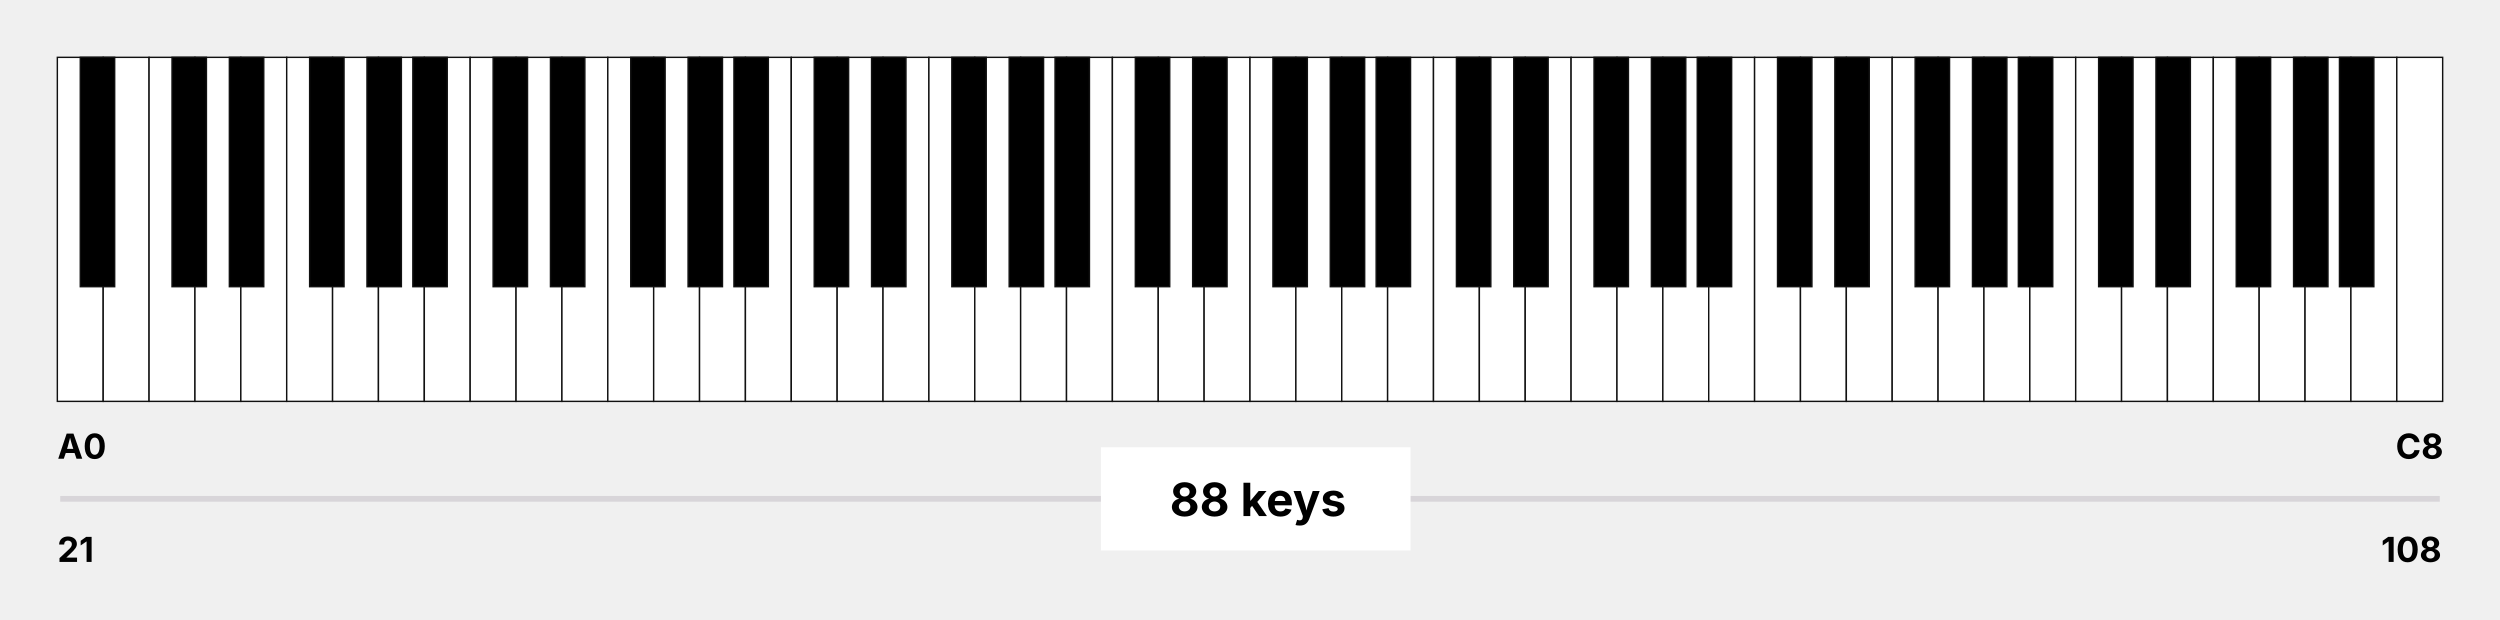
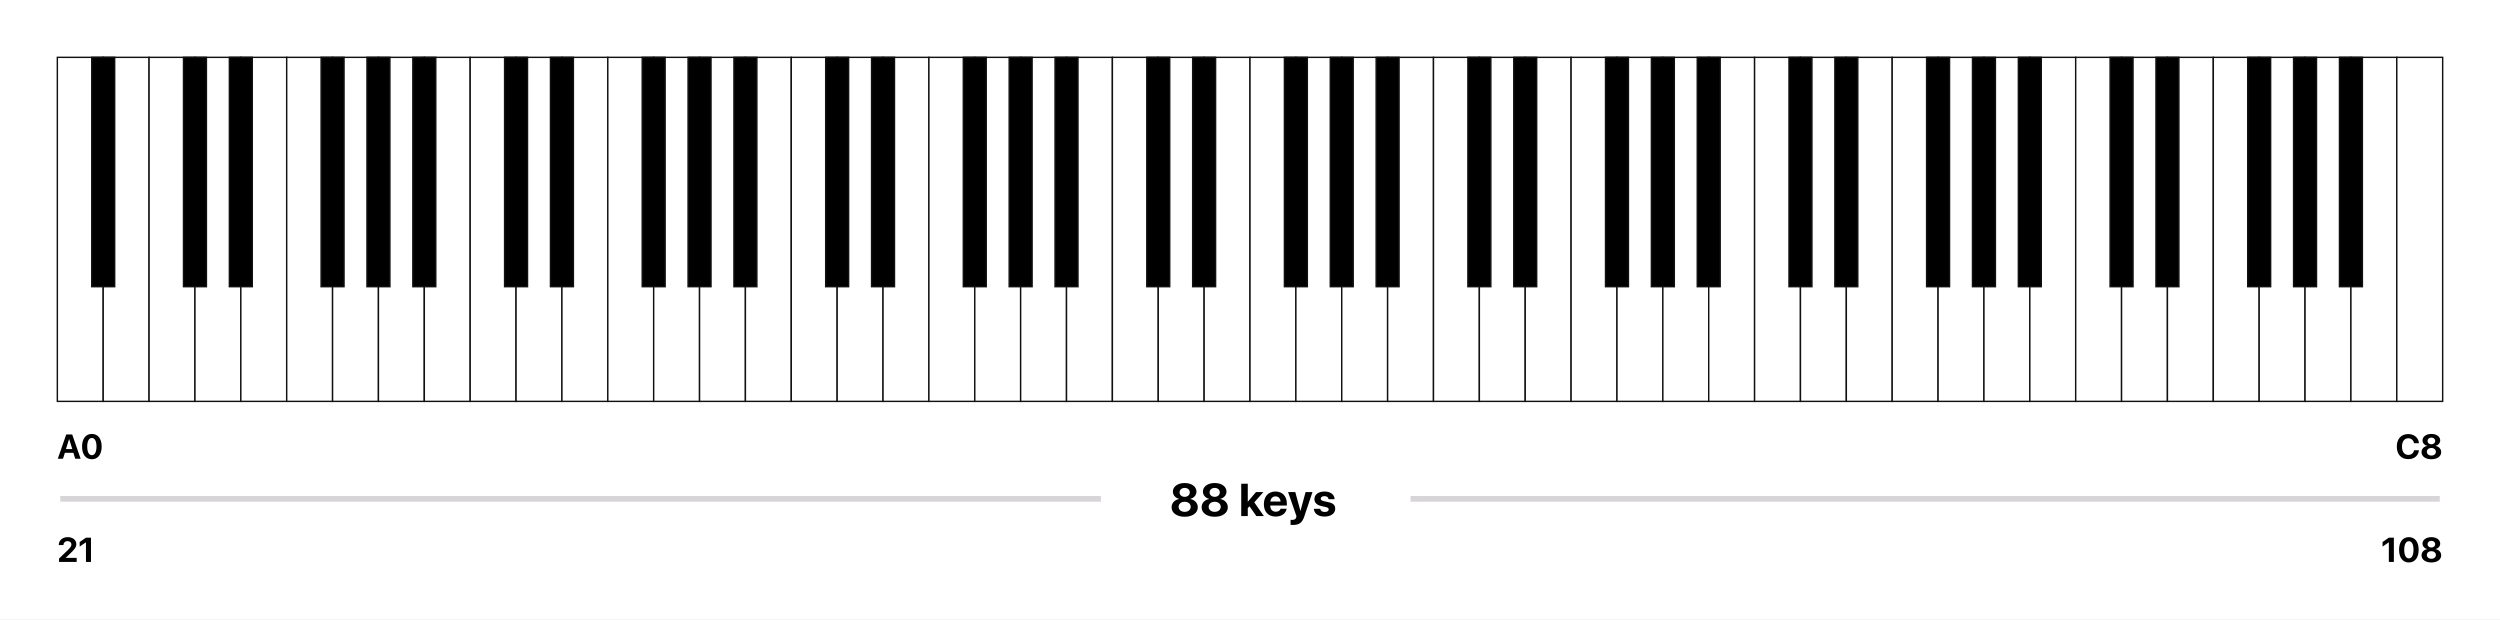
- <svg xmlns="http://www.w3.org/2000/svg" viewBox="0 0 218 54" version="1.1">
-   <defs />
-   <g id="piano" stroke="none" stroke-width="1" fill="none" fill-rule="evenodd">
-     <g id="Group" transform="translate(5, 5)" fill-rule="nonzero" stroke="#111111" stroke-width="0.125">
-       <rect id="Rectangle-path" fill="#FFFFFF" x="0" y="0" width="4" height="30" />
-       <rect id="Rectangle-path" fill="#FFFFFF" x="4" y="0" width="4" height="30" />
-       <rect id="Rectangle-path" fill="#000000" x="2" y="0" width="3" height="20" />
-       <rect id="Rectangle-path" fill="#FFFFFF" x="8" y="0" width="4" height="30" />
-       <rect id="Rectangle-path" fill="#FFFFFF" x="12" y="0" width="4" height="30" />
-       <rect id="Rectangle-path" fill="#FFFFFF" x="16" y="0" width="4" height="30" />
-       <rect id="Rectangle-path" fill="#FFFFFF" x="20" y="0" width="4" height="30" />
-       <rect id="Rectangle-path" fill="#FFFFFF" x="24" y="0" width="4" height="30" />
-       <rect id="Rectangle-path" fill="#FFFFFF" x="28" y="0" width="4" height="30" />
-       <rect id="Rectangle-path" fill="#FFFFFF" x="32" y="0" width="4" height="30" />
-       <rect id="Rectangle-path" fill="#000000" x="10" y="0" width="3" height="20" />
-       <rect id="Rectangle-path" fill="#000000" x="15" y="0" width="3" height="20" />
-       <rect id="Rectangle-path" fill="#000000" x="22" y="0" width="3" height="20" />
-       <rect id="Rectangle-path" fill="#000000" x="27" y="0" width="3" height="20" />
-       <rect id="Rectangle-path" fill="#000000" x="31" y="0" width="3" height="20" />
-       <rect id="Rectangle-path" fill="#FFFFFF" x="36" y="0" width="4" height="30" />
-       <rect id="Rectangle-path" fill="#FFFFFF" x="40" y="0" width="4" height="30" />
-       <rect id="Rectangle-path" fill="#FFFFFF" x="44" y="0" width="4" height="30" />
-       <rect id="Rectangle-path" fill="#FFFFFF" x="48" y="0" width="4" height="30" />
-       <rect id="Rectangle-path" fill="#FFFFFF" x="52" y="0" width="4" height="30" />
-       <rect id="Rectangle-path" fill="#FFFFFF" x="56" y="0" width="4" height="30" />
-       <rect id="Rectangle-path" fill="#FFFFFF" x="60" y="0" width="4" height="30" />
-       <rect id="Rectangle-path" fill="#000000" x="38" y="0" width="3" height="20" />
-       <rect id="Rectangle-path" fill="#000000" x="43" y="0" width="3" height="20" />
-       <rect id="Rectangle-path" fill="#000000" x="50" y="0" width="3" height="20" />
-       <rect id="Rectangle-path" fill="#000000" x="55" y="0" width="3" height="20" />
-       <rect id="Rectangle-path" fill="#000000" x="59" y="0" width="3" height="20" />
-       <rect id="Rectangle-path" fill="#FFFFFF" x="64" y="0" width="4" height="30" />
-       <rect id="Rectangle-path" fill="#FFFFFF" x="68" y="0" width="4" height="30" />
-       <rect id="Rectangle-path" fill="#FFFFFF" x="72" y="0" width="4" height="30" />
-       <rect id="Rectangle-path" fill="#FFFFFF" x="76" y="0" width="4" height="30" />
-       <rect id="Rectangle-path" fill="#FFFFFF" x="80" y="0" width="4" height="30" />
-       <rect id="Rectangle-path" fill="#FFFFFF" x="84" y="0" width="4" height="30" />
-       <rect id="Rectangle-path" fill="#FFFFFF" x="88" y="0" width="4" height="30" />
-       <rect id="Rectangle-path" fill="#000000" x="66" y="0" width="3" height="20" />
-       <rect id="Rectangle-path" fill="#000000" x="71" y="0" width="3" height="20" />
-       <rect id="Rectangle-path" fill="#000000" x="78" y="0" width="3" height="20" />
-       <rect id="Rectangle-path" fill="#000000" x="83" y="0" width="3" height="20" />
-       <rect id="Rectangle-path" fill="#000000" x="87" y="0" width="3" height="20" />
-       <rect id="Rectangle-path" fill="#FFFFFF" x="92" y="0" width="4" height="30" />
-       <rect id="Rectangle-path" fill="#FFFFFF" x="96" y="0" width="4" height="30" />
-       <rect id="Rectangle-path" fill="#FFFFFF" x="100" y="0" width="4" height="30" />
-       <rect id="Rectangle-path" fill="#FFFFFF" x="104" y="0" width="4" height="30" />
-       <rect id="Rectangle-path" fill="#FFFFFF" x="108" y="0" width="4" height="30" />
-       <rect id="Rectangle-path" fill="#FFFFFF" x="112" y="0" width="4" height="30" />
-       <rect id="Rectangle-path" fill="#FFFFFF" x="116" y="0" width="4" height="30" />
-       <rect id="Rectangle-path" fill="#000000" x="94" y="0" width="3" height="20" />
-       <rect id="Rectangle-path" fill="#000000" x="99" y="0" width="3" height="20" />
-       <rect id="Rectangle-path" fill="#000000" x="106" y="0" width="3" height="20" />
-       <rect id="Rectangle-path" fill="#000000" x="111" y="0" width="3" height="20" />
-       <rect id="Rectangle-path" fill="#000000" x="115" y="0" width="3" height="20" />
-       <rect id="Rectangle-path" fill="#FFFFFF" x="120" y="0" width="4" height="30" />
-       <rect id="Rectangle-path" fill="#FFFFFF" x="124" y="0" width="4" height="30" />
-       <rect id="Rectangle-path" fill="#FFFFFF" x="128" y="0" width="4" height="30" />
-       <rect id="Rectangle-path" fill="#FFFFFF" x="132" y="0" width="4" height="30" />
-       <rect id="Rectangle-path" fill="#FFFFFF" x="136" y="0" width="4" height="30" />
-       <rect id="Rectangle-path" fill="#FFFFFF" x="140" y="0" width="4" height="30" />
-       <rect id="Rectangle-path" fill="#FFFFFF" x="144" y="0" width="4" height="30" />
-       <rect id="Rectangle-path" fill="#000000" x="122" y="0" width="3" height="20" />
-       <rect id="Rectangle-path" fill="#000000" x="127" y="0" width="3" height="20" />
-       <rect id="Rectangle-path" fill="#000000" x="134" y="0" width="3" height="20" />
-       <rect id="Rectangle-path" fill="#000000" x="139" y="0" width="3" height="20" />
-       <rect id="Rectangle-path" fill="#000000" x="143" y="0" width="3" height="20" />
-       <rect id="Rectangle-path" fill="#FFFFFF" x="148" y="0" width="4" height="30" />
-       <rect id="Rectangle-path" fill="#FFFFFF" x="152" y="0" width="4" height="30" />
-       <rect id="Rectangle-path" fill="#FFFFFF" x="156" y="0" width="4" height="30" />
-       <rect id="Rectangle-path" fill="#FFFFFF" x="160" y="0" width="4" height="30" />
-       <rect id="Rectangle-path" fill="#FFFFFF" x="164" y="0" width="4" height="30" />
-       <rect id="Rectangle-path" fill="#FFFFFF" x="168" y="0" width="4" height="30" />
-       <rect id="Rectangle-path" fill="#FFFFFF" x="172" y="0" width="4" height="30" />
-       <rect id="Rectangle-path" fill="#000000" x="150" y="0" width="3" height="20" />
-       <rect id="Rectangle-path" fill="#000000" x="155" y="0" width="3" height="20" />
-       <rect id="Rectangle-path" fill="#000000" x="162" y="0" width="3" height="20" />
-       <rect id="Rectangle-path" fill="#000000" x="167" y="0" width="3" height="20" />
-       <rect id="Rectangle-path" fill="#000000" x="171" y="0" width="3" height="20" />
-       <rect id="Rectangle-path" fill="#FFFFFF" x="176" y="0" width="4" height="30" />
-       <rect id="Rectangle-path" fill="#FFFFFF" x="180" y="0" width="4" height="30" />
-       <rect id="Rectangle-path" fill="#FFFFFF" x="184" y="0" width="4" height="30" />
-       <rect id="Rectangle-path" fill="#FFFFFF" x="188" y="0" width="4" height="30" />
-       <rect id="Rectangle-path" fill="#FFFFFF" x="192" y="0" width="4" height="30" />
-       <rect id="Rectangle-path" fill="#FFFFFF" x="196" y="0" width="4" height="30" />
-       <rect id="Rectangle-path" fill="#FFFFFF" x="200" y="0" width="4" height="30" />
-       <rect id="Rectangle-path" fill="#000000" x="178" y="0" width="3" height="20" />
-       <rect id="Rectangle-path" fill="#000000" x="183" y="0" width="3" height="20" />
-       <rect id="Rectangle-path" fill="#000000" x="190" y="0" width="3" height="20" />
-       <rect id="Rectangle-path" fill="#000000" x="195" y="0" width="3" height="20" />
-       <rect id="Rectangle-path" fill="#000000" x="199" y="0" width="3" height="20" />
-       <rect id="Rectangle-path" fill="#FFFFFF" x="204" y="0" width="4" height="30" />
+ <svg xmlns="http://www.w3.org/2000/svg" viewBox="0 0 218 54" fill="none">
+   <g id="piano">
+     <rect width="218" height="54" fill="white" />
+     <g id="Group">
+       <rect id="Rectangle-path" x="5" y="5" width="4" height="30" fill="white" stroke="#111111" stroke-width="0.125" />
+       <rect id="Rectangle-path_2" x="9" y="5" width="4" height="30" fill="white" stroke="#111111" stroke-width="0.125" />
+       <rect id="Rectangle-path_3" x="8" y="5" width="2" height="20" fill="black" stroke="#111111" stroke-width="0.125" />
+       <rect id="Rectangle-path_4" x="13" y="5" width="4" height="30" fill="white" stroke="#111111" stroke-width="0.125" />
+       <rect id="Rectangle-path_5" x="17" y="5" width="4" height="30" fill="white" stroke="#111111" stroke-width="0.125" />
+       <rect id="Rectangle-path_6" x="21" y="5" width="4" height="30" fill="white" stroke="#111111" stroke-width="0.125" />
+       <rect id="Rectangle-path_7" x="25" y="5" width="4" height="30" fill="white" stroke="#111111" stroke-width="0.125" />
+       <rect id="Rectangle-path_8" x="29" y="5" width="4" height="30" fill="white" stroke="#111111" stroke-width="0.125" />
+       <rect id="Rectangle-path_9" x="33" y="5" width="4" height="30" fill="white" stroke="#111111" stroke-width="0.125" />
+       <rect id="Rectangle-path_10" x="37" y="5" width="4" height="30" fill="white" stroke="#111111" stroke-width="0.125" />
+       <rect id="Rectangle-path_11" x="16" y="5" width="2" height="20" fill="black" stroke="#111111" stroke-width="0.125" />
+       <rect id="Rectangle-path_12" x="20" y="5" width="2" height="20" fill="black" stroke="#111111" stroke-width="0.125" />
+       <rect id="Rectangle-path_13" x="28" y="5" width="2" height="20" fill="black" stroke="#111111" stroke-width="0.125" />
+       <rect id="Rectangle-path_14" x="32" y="5" width="2" height="20" fill="black" stroke="#111111" stroke-width="0.125" />
+       <rect id="Rectangle-path_15" x="36" y="5" width="2" height="20" fill="black" stroke="#111111" stroke-width="0.125" />
+       <rect id="Rectangle-path_16" x="41" y="5" width="4" height="30" fill="white" stroke="#111111" stroke-width="0.125" />
+       <rect id="Rectangle-path_17" x="45" y="5" width="4" height="30" fill="white" stroke="#111111" stroke-width="0.125" />
+       <rect id="Rectangle-path_18" x="49" y="5" width="4" height="30" fill="white" stroke="#111111" stroke-width="0.125" />
+       <rect id="Rectangle-path_19" x="53" y="5" width="4" height="30" fill="white" stroke="#111111" stroke-width="0.125" />
+       <rect id="Rectangle-path_20" x="57" y="5" width="4" height="30" fill="white" stroke="#111111" stroke-width="0.125" />
+       <rect id="Rectangle-path_21" x="61" y="5" width="4" height="30" fill="white" stroke="#111111" stroke-width="0.125" />
+       <rect id="Rectangle-path_22" x="65" y="5" width="4" height="30" fill="white" stroke="#111111" stroke-width="0.125" />
+       <rect id="Rectangle-path_23" x="44" y="5" width="2" height="20" fill="black" stroke="#111111" stroke-width="0.125" />
+       <rect id="Rectangle-path_24" x="48" y="5" width="2" height="20" fill="black" stroke="#111111" stroke-width="0.125" />
+       <rect id="Rectangle-path_25" x="56" y="5" width="2" height="20" fill="black" stroke="#111111" stroke-width="0.125" />
+       <rect id="Rectangle-path_26" x="60" y="5" width="2" height="20" fill="black" stroke="#111111" stroke-width="0.125" />
+       <rect id="Rectangle-path_27" x="64" y="5" width="2" height="20" fill="black" stroke="#111111" stroke-width="0.125" />
+       <rect id="Rectangle-path_28" x="69" y="5" width="4" height="30" fill="white" stroke="#111111" stroke-width="0.125" />
+       <rect id="Rectangle-path_29" x="73" y="5" width="4" height="30" fill="white" stroke="#111111" stroke-width="0.125" />
+       <rect id="Rectangle-path_30" x="77" y="5" width="4" height="30" fill="white" stroke="#111111" stroke-width="0.125" />
+       <rect id="Rectangle-path_31" x="81" y="5" width="4" height="30" fill="white" stroke="#111111" stroke-width="0.125" />
+       <rect id="Rectangle-path_32" x="85" y="5" width="4" height="30" fill="white" stroke="#111111" stroke-width="0.125" />
+       <rect id="Rectangle-path_33" x="89" y="5" width="4" height="30" fill="white" stroke="#111111" stroke-width="0.125" />
+       <rect id="Rectangle-path_34" x="93" y="5" width="4" height="30" fill="white" stroke="#111111" stroke-width="0.125" />
+       <rect id="Rectangle-path_35" x="72" y="5" width="2" height="20" fill="black" stroke="#111111" stroke-width="0.125" />
+       <rect id="Rectangle-path_36" x="76" y="5" width="2" height="20" fill="black" stroke="#111111" stroke-width="0.125" />
+       <rect id="Rectangle-path_37" x="84" y="5" width="2" height="20" fill="black" stroke="#111111" stroke-width="0.125" />
+       <rect id="Rectangle-path_38" x="88" y="5" width="2" height="20" fill="black" stroke="#111111" stroke-width="0.125" />
+       <rect id="Rectangle-path_39" x="92" y="5" width="2" height="20" fill="black" stroke="#111111" stroke-width="0.125" />
+       <rect id="Rectangle-path_40" x="97" y="5" width="4" height="30" fill="white" stroke="#111111" stroke-width="0.125" />
+       <rect id="Rectangle-path_41" x="101" y="5" width="4" height="30" fill="white" stroke="#111111" stroke-width="0.125" />
+       <rect id="Rectangle-path_42" x="105" y="5" width="4" height="30" fill="white" stroke="#111111" stroke-width="0.125" />
+       <rect id="Rectangle-path_43" x="109" y="5" width="4" height="30" fill="white" stroke="#111111" stroke-width="0.125" />
+       <rect id="Rectangle-path_44" x="113" y="5" width="4" height="30" fill="white" stroke="#111111" stroke-width="0.125" />
+       <rect id="Rectangle-path_45" x="117" y="5" width="4" height="30" fill="white" stroke="#111111" stroke-width="0.125" />
+       <rect id="Rectangle-path_46" x="121" y="5" width="4" height="30" fill="white" stroke="#111111" stroke-width="0.125" />
+       <rect id="Rectangle-path_47" x="100" y="5" width="2" height="20" fill="black" stroke="#111111" stroke-width="0.125" />
+       <rect id="Rectangle-path_48" x="104" y="5" width="2" height="20" fill="black" stroke="#111111" stroke-width="0.125" />
+       <rect id="Rectangle-path_49" x="112" y="5" width="2" height="20" fill="black" stroke="#111111" stroke-width="0.125" />
+       <rect id="Rectangle-path_50" x="116" y="5" width="2" height="20" fill="black" stroke="#111111" stroke-width="0.125" />
+       <rect id="Rectangle-path_51" x="120" y="5" width="2" height="20" fill="black" stroke="#111111" stroke-width="0.125" />
+       <rect id="Rectangle-path_52" x="125" y="5" width="4" height="30" fill="white" stroke="#111111" stroke-width="0.125" />
+       <rect id="Rectangle-path_53" x="129" y="5" width="4" height="30" fill="white" stroke="#111111" stroke-width="0.125" />
+       <rect id="Rectangle-path_54" x="133" y="5" width="4" height="30" fill="white" stroke="#111111" stroke-width="0.125" />
+       <rect id="Rectangle-path_55" x="137" y="5" width="4" height="30" fill="white" stroke="#111111" stroke-width="0.125" />
+       <rect id="Rectangle-path_56" x="141" y="5" width="4" height="30" fill="white" stroke="#111111" stroke-width="0.125" />
+       <rect id="Rectangle-path_57" x="145" y="5" width="4" height="30" fill="white" stroke="#111111" stroke-width="0.125" />
+       <rect id="Rectangle-path_58" x="149" y="5" width="4" height="30" fill="white" stroke="#111111" stroke-width="0.125" />
+       <rect id="Rectangle-path_59" x="128" y="5" width="2" height="20" fill="black" stroke="#111111" stroke-width="0.125" />
+       <rect id="Rectangle-path_60" x="132" y="5" width="2" height="20" fill="black" stroke="#111111" stroke-width="0.125" />
+       <rect id="Rectangle-path_61" x="140" y="5" width="2" height="20" fill="black" stroke="#111111" stroke-width="0.125" />
+       <rect id="Rectangle-path_62" x="144" y="5" width="2" height="20" fill="black" stroke="#111111" stroke-width="0.125" />
+       <rect id="Rectangle-path_63" x="148" y="5" width="2" height="20" fill="black" stroke="#111111" stroke-width="0.125" />
+       <rect id="Rectangle-path_64" x="153" y="5" width="4" height="30" fill="white" stroke="#111111" stroke-width="0.125" />
+       <rect id="Rectangle-path_65" x="157" y="5" width="4" height="30" fill="white" stroke="#111111" stroke-width="0.125" />
+       <rect id="Rectangle-path_66" x="161" y="5" width="4" height="30" fill="white" stroke="#111111" stroke-width="0.125" />
+       <rect id="Rectangle-path_67" x="165" y="5" width="4" height="30" fill="white" stroke="#111111" stroke-width="0.125" />
+       <rect id="Rectangle-path_68" x="169" y="5" width="4" height="30" fill="white" stroke="#111111" stroke-width="0.125" />
+       <rect id="Rectangle-path_69" x="173" y="5" width="4" height="30" fill="white" stroke="#111111" stroke-width="0.125" />
+       <rect id="Rectangle-path_70" x="177" y="5" width="4" height="30" fill="white" stroke="#111111" stroke-width="0.125" />
+       <rect id="Rectangle-path_71" x="156" y="5" width="2" height="20" fill="black" stroke="#111111" stroke-width="0.125" />
+       <rect id="Rectangle-path_72" x="160" y="5" width="2" height="20" fill="black" stroke="#111111" stroke-width="0.125" />
+       <rect id="Rectangle-path_73" x="168" y="5" width="2" height="20" fill="black" stroke="#111111" stroke-width="0.125" />
+       <rect id="Rectangle-path_74" x="172" y="5" width="2" height="20" fill="black" stroke="#111111" stroke-width="0.125" />
+       <rect id="Rectangle-path_75" x="176" y="5" width="2" height="20" fill="black" stroke="#111111" stroke-width="0.125" />
+       <rect id="Rectangle-path_76" x="181" y="5" width="4" height="30" fill="white" stroke="#111111" stroke-width="0.125" />
+       <rect id="Rectangle-path_77" x="185" y="5" width="4" height="30" fill="white" stroke="#111111" stroke-width="0.125" />
+       <rect id="Rectangle-path_78" x="189" y="5" width="4" height="30" fill="white" stroke="#111111" stroke-width="0.125" />
+       <rect id="Rectangle-path_79" x="193" y="5" width="4" height="30" fill="white" stroke="#111111" stroke-width="0.125" />
+       <rect id="Rectangle-path_80" x="197" y="5" width="4" height="30" fill="white" stroke="#111111" stroke-width="0.125" />
+       <rect id="Rectangle-path_81" x="201" y="5" width="4" height="30" fill="white" stroke="#111111" stroke-width="0.125" />
+       <rect id="Rectangle-path_82" x="205" y="5" width="4" height="30" fill="white" stroke="#111111" stroke-width="0.125" />
+       <rect id="Rectangle-path_83" x="184" y="5" width="2" height="20" fill="black" stroke="#111111" stroke-width="0.125" />
+       <rect id="Rectangle-path_84" x="188" y="5" width="2" height="20" fill="black" stroke="#111111" stroke-width="0.125" />
+       <rect id="Rectangle-path_85" x="196" y="5" width="2" height="20" fill="black" stroke="#111111" stroke-width="0.125" />
+       <rect id="Rectangle-path_86" x="200" y="5" width="2" height="20" fill="black" stroke="#111111" stroke-width="0.125" />
+       <rect id="Rectangle-path_87" x="204" y="5" width="2" height="20" fill="black" stroke="#111111" stroke-width="0.125" />
+       <rect id="Rectangle-path_88" x="209" y="5" width="4" height="30" fill="white" stroke="#111111" stroke-width="0.125" />
    </g>
-     <path d="M5.5,43.5 L212.5,43.5" id="Line" stroke="#D8D5D9" stroke-width="0.5" stroke-linecap="square" fill-rule="nonzero" />
-     <g id="Group-2" transform="translate(96, 39)">
-       <rect id="Rectangle" fill="#FFFFFF" fill-rule="nonzero" x="0" y="0" width="27" height="9" />
-       <text id="88-keys" font-family="SFProDisplay-Bold, SF Pro Display" font-size="4" font-weight="bold" letter-spacing="0.008" fill="#000000">
-         <tspan x="6" y="6">88 keys</tspan>
-       </text>
+     <path id="Line" d="M5.5 43.5H212.5" stroke="#D8D5D9" stroke-width="0.5" stroke-linecap="square" />
+     <g id="Group 2">
+       <rect id="Rectangle" x="96" y="39" width="27" height="9" fill="white" />
+       <path id="88 keys" d="M103.305 45.062C103.982 45.062 104.447 44.727 104.447 44.238C104.447 43.867 104.18 43.58 103.785 43.514V43.502C104.113 43.424 104.332 43.172 104.332 42.865C104.332 42.432 103.91 42.119 103.305 42.119C102.701 42.119 102.275 42.434 102.275 42.863C102.275 43.174 102.496 43.426 102.824 43.502V43.514C102.432 43.578 102.162 43.865 102.162 44.236C102.162 44.725 102.621 45.062 103.305 45.062ZM103.305 44.633C102.994 44.633 102.777 44.447 102.777 44.193C102.777 43.94 102.994 43.754 103.305 43.754C103.615 43.754 103.83 43.94 103.83 44.193C103.83 44.447 103.615 44.633 103.305 44.633ZM103.305 43.324C103.043 43.324 102.859 43.16 102.859 42.935C102.859 42.711 103.043 42.545 103.305 42.545C103.564 42.545 103.75 42.709 103.75 42.935C103.75 43.16 103.564 43.324 103.305 43.324ZM105.922 45.062C106.6 45.062 107.065 44.727 107.065 44.238C107.065 43.867 106.797 43.58 106.403 43.514V43.502C106.731 43.424 106.95 43.172 106.95 42.865C106.95 42.432 106.528 42.119 105.922 42.119C105.319 42.119 104.893 42.434 104.893 42.863C104.893 43.174 105.114 43.426 105.442 43.502V43.514C105.049 43.578 104.78 43.865 104.78 44.236C104.78 44.725 105.239 45.062 105.922 45.062ZM105.922 44.633C105.612 44.633 105.395 44.447 105.395 44.193C105.395 43.94 105.612 43.754 105.922 43.754C106.233 43.754 106.448 43.94 106.448 44.193C106.448 44.447 106.233 44.633 105.922 44.633ZM105.922 43.324C105.661 43.324 105.477 43.16 105.477 42.935C105.477 42.711 105.661 42.545 105.922 42.545C106.182 42.545 106.368 42.709 106.368 42.935C106.368 43.16 106.182 43.324 105.922 43.324ZM108.814 43.746H108.806V42.182H108.236V45H108.806V44.309L108.955 44.148L109.554 45H110.211L109.373 43.805L110.171 42.906H109.525L108.814 43.746ZM111.225 43.283C111.479 43.283 111.652 43.467 111.664 43.734H110.776C110.795 43.473 110.975 43.283 111.225 43.283ZM111.672 44.359C111.619 44.52 111.459 44.623 111.25 44.623C110.959 44.623 110.77 44.418 110.77 44.119V44.084H112.213V43.91C112.213 43.273 111.828 42.861 111.219 42.861C110.6 42.861 110.209 43.295 110.209 43.963C110.209 44.633 110.596 45.045 111.24 45.045C111.758 45.045 112.133 44.77 112.195 44.359H111.672ZM112.753 45.775C113.288 45.775 113.549 45.584 113.729 45.047L114.45 42.906H113.848L113.403 44.543H113.393L112.948 42.906H112.321L113.049 45.002C113.053 45.01 113.032 45.094 113.032 45.102C112.993 45.268 112.889 45.334 112.68 45.334C112.659 45.334 112.555 45.334 112.538 45.33V45.77C112.555 45.773 112.733 45.775 112.753 45.775ZM114.618 43.522C114.618 43.83 114.821 44.037 115.218 44.127L115.605 44.213C115.792 44.258 115.863 44.316 115.863 44.422C115.863 44.559 115.732 44.645 115.515 44.645C115.288 44.645 115.15 44.543 115.122 44.367H114.566C114.597 44.775 114.941 45.045 115.499 45.045C116.052 45.045 116.431 44.773 116.431 44.361C116.431 44.049 116.261 43.883 115.841 43.789L115.441 43.703C115.257 43.66 115.167 43.59 115.167 43.486C115.167 43.352 115.296 43.262 115.493 43.262C115.704 43.262 115.839 43.365 115.851 43.533H116.376C116.368 43.127 116.027 42.861 115.501 42.861C114.964 42.861 114.618 43.123 114.618 43.522Z" fill="black" />
    </g>
-     <text id="A0" font-family="SFProDisplay-Bold, SF Pro Display" font-size="3" font-weight="bold" letter-spacing="0.006" fill="#000000">
-       <tspan x="5" y="40">A0</tspan>
-     </text>
-     <text id="21" font-family="SFProDisplay-Bold, SF Pro Display" font-size="3" font-weight="bold" letter-spacing="0.006" fill="#000000">
-       <tspan x="5" y="49">21</tspan>
-     </text>
-     <text id="C8" font-family="SFProDisplay-Bold, SF Pro Display" font-size="3" font-weight="bold" letter-spacing="0.006" fill="#000000">
-       <tspan x="208.893" y="40">C8</tspan>
-     </text>
-     <text id="108" font-family="SFProDisplay-Bold, SF Pro Display" font-size="3" font-weight="bold" letter-spacing="0.006" fill="#000000">
-       <tspan x="207.632" y="49">108</tspan>
-     </text>
+     <path id="A0" d="M6.56 40H7.03L6.295 37.886H5.775L5.041 40H5.495L5.656 39.487H6.399L6.56 40ZM6.022 38.291H6.033L6.304 39.156H5.751L6.022 38.291ZM8.011 40.047C8.542 40.047 8.865 39.621 8.865 38.938C8.865 38.255 8.539 37.838 8.011 37.838C7.482 37.838 7.155 38.257 7.155 38.94C7.155 39.623 7.479 40.047 8.011 40.047ZM8.011 39.692C7.759 39.692 7.605 39.42 7.605 38.94C7.605 38.463 7.762 38.192 8.011 38.192C8.261 38.192 8.415 38.462 8.415 38.94C8.415 39.421 8.263 39.692 8.011 39.692Z" fill="black" />
+     <path id="21" d="M5.125 47.522V47.529H5.535V47.522C5.535 47.327 5.686 47.184 5.891 47.184C6.087 47.184 6.226 47.31 6.226 47.468C6.226 47.614 6.16 47.721 5.946 47.935L5.149 48.703V49H6.686V48.648H5.732V48.64L6.248 48.143C6.481 47.912 6.657 47.714 6.657 47.45C6.657 47.097 6.351 46.839 5.905 46.839C5.444 46.839 5.125 47.122 5.125 47.522ZM7.495 49H7.933V46.886H7.494L6.947 47.266V47.664L7.486 47.292H7.495V49Z" fill="black" />
+     <path id="C8" d="M210.002 40.037C210.521 40.037 210.883 39.738 210.932 39.266H210.502C210.455 39.517 210.266 39.67 210.004 39.67C209.665 39.67 209.453 39.392 209.453 38.941C209.453 38.496 209.668 38.216 210.002 38.216C210.26 38.216 210.459 38.386 210.5 38.645H210.931C210.897 38.172 210.51 37.85 210.002 37.85C209.39 37.85 209.002 38.261 209.002 38.942C209.002 39.625 209.387 40.037 210.002 40.037ZM212.015 40.047C212.524 40.047 212.872 39.795 212.872 39.429C212.872 39.15 212.671 38.935 212.376 38.885V38.877C212.622 38.818 212.786 38.629 212.786 38.399C212.786 38.074 212.469 37.839 212.015 37.839C211.563 37.839 211.243 38.075 211.243 38.398C211.243 38.63 211.409 38.819 211.655 38.877V38.885C211.36 38.934 211.158 39.149 211.158 39.427C211.158 39.794 211.503 40.047 212.015 40.047ZM212.015 39.725C211.782 39.725 211.62 39.585 211.62 39.395C211.62 39.205 211.782 39.065 212.015 39.065C212.248 39.065 212.409 39.205 212.409 39.395C212.409 39.585 212.248 39.725 212.015 39.725ZM212.015 38.743C211.819 38.743 211.681 38.62 211.681 38.452C211.681 38.283 211.819 38.159 212.015 38.159C212.21 38.159 212.349 38.282 212.349 38.452C212.349 38.62 212.21 38.743 212.015 38.743Z" fill="black" />
+     <path id="108" d="M208.307 49H208.745V46.886H208.305L207.759 47.266V47.664L208.298 47.292H208.307V49ZM210.053 49.047C210.585 49.047 210.907 48.621 210.907 47.938C210.907 47.255 210.582 46.838 210.053 46.838C209.525 46.838 209.198 47.257 209.198 47.94C209.198 48.623 209.522 49.047 210.053 49.047ZM210.053 48.692C209.801 48.692 209.648 48.42 209.648 47.94C209.648 47.463 209.804 47.192 210.053 47.192C210.304 47.192 210.458 47.462 210.458 47.94C210.458 48.421 210.305 48.692 210.053 48.692ZM212.015 49.047C212.524 49.047 212.872 48.795 212.872 48.429C212.872 48.15 212.671 47.935 212.376 47.885V47.877C212.622 47.818 212.786 47.629 212.786 47.399C212.786 47.074 212.469 46.839 212.015 46.839C211.563 46.839 211.243 47.075 211.243 47.398C211.243 47.63 211.409 47.819 211.655 47.877V47.885C211.36 47.934 211.158 48.149 211.158 48.427C211.158 48.794 211.503 49.047 212.015 49.047ZM212.015 48.725C211.782 48.725 211.62 48.585 211.62 48.395C211.62 48.205 211.782 48.065 212.015 48.065C212.248 48.065 212.409 48.205 212.409 48.395C212.409 48.585 212.248 48.725 212.015 48.725ZM212.015 47.743C211.819 47.743 211.681 47.62 211.681 47.452C211.681 47.283 211.819 47.159 212.015 47.159C212.21 47.159 212.349 47.282 212.349 47.452C212.349 47.62 212.21 47.743 212.015 47.743Z" fill="black" />
  </g>
</svg>
